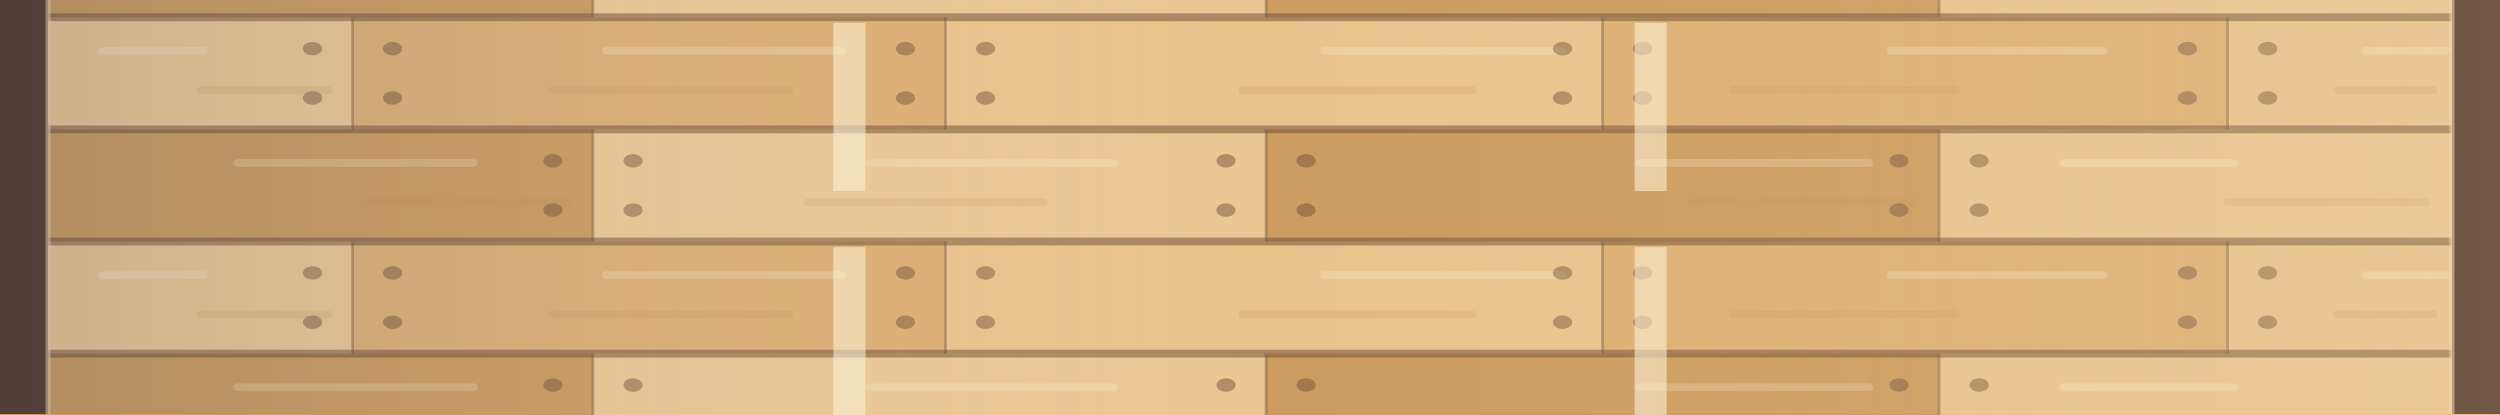
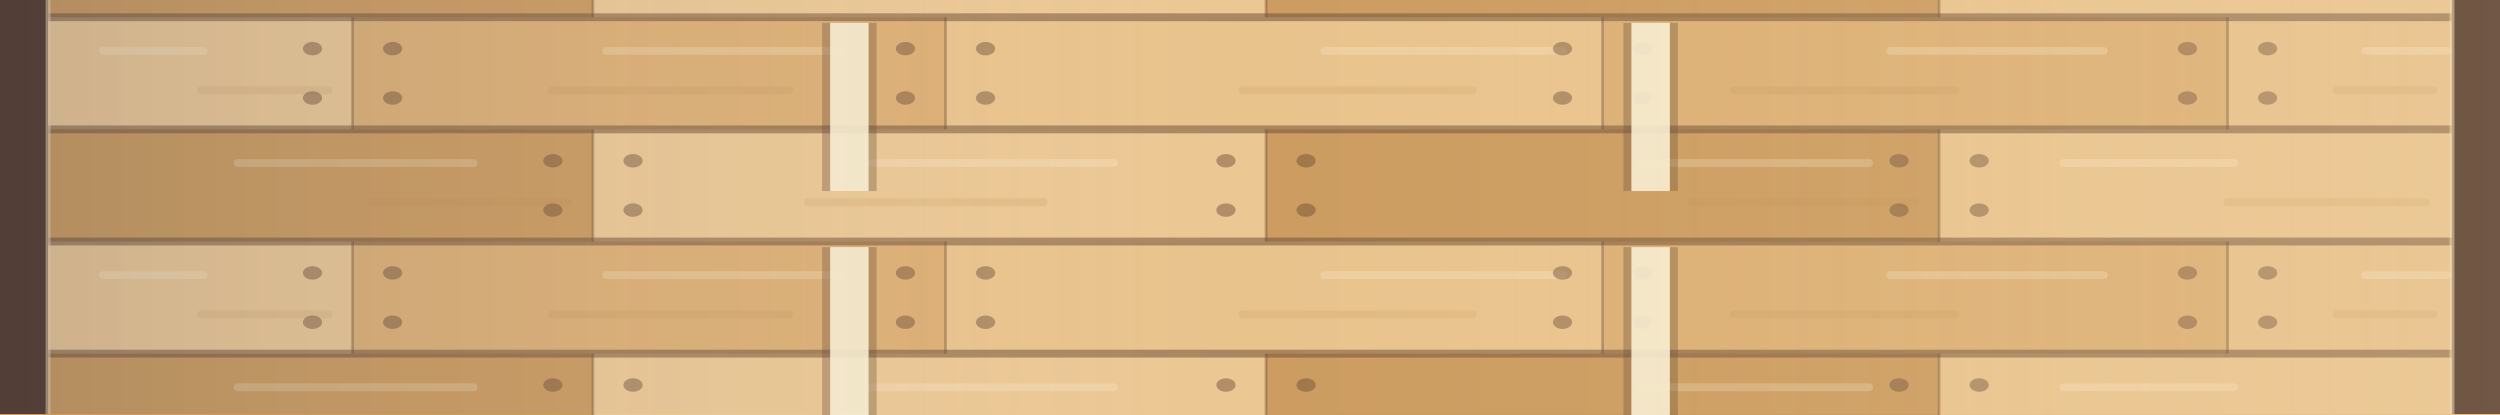
<svg xmlns="http://www.w3.org/2000/svg" width="1413" height="234" viewBox="0 0 1413 234">
  <rect width="1413" height="234" fill="#DCAE72" />
  <rect x="0" y="-117" width="199.27" height="63.98" fill="#ebc692" />
  <rect x="199.27" y="-117" width="335.13" height="63.98" fill="#ddaf74" />
  <rect x="534.4" y="-117" width="371.37" height="63.98" fill="#e9c38c" />
  <rect x="905.77" y="-117" width="353.25" height="63.98" fill="#dcaf73" />
  <rect x="1259.02" y="-117" width="153.98" height="63.98" fill="#e6bf88" />
  <rect x="0" y="-53.62" width="335.13" height="63.97" fill="#cc9b5e" />
  <rect x="335.13" y="-53.62" width="380.43" height="63.97" fill="#ebc793" />
  <rect x="715.56" y="-53.62" width="380.42" height="63.97" fill="#cc9c5f" />
  <rect x="1095.98" y="-53.62" width="317.02" height="63.97" fill="#e8c28b" />
  <rect x="0" y="9.75" width="199.27" height="63.97" fill="#ebc692" />
  <rect x="199.27" y="9.75" width="335.13" height="63.97" fill="#ddaf74" />
  <rect x="534.4" y="9.75" width="371.37" height="63.97" fill="#e9c38c" />
  <rect x="905.77" y="9.75" width="353.25" height="63.97" fill="#dcaf73" />
  <rect x="1259.02" y="9.75" width="153.98" height="63.97" fill="#e6bf88" />
  <rect x="0" y="73.12" width="335.13" height="63.98" fill="#cc9b5e" />
  <rect x="335.13" y="73.12" width="380.43" height="63.98" fill="#ebc793" />
  <rect x="715.56" y="73.12" width="380.42" height="63.98" fill="#cc9c5f" />
  <rect x="1095.98" y="73.12" width="317.02" height="63.98" fill="#e8c28b" />
  <rect x="0" y="136.5" width="199.27" height="63.98" fill="#ebc692" />
  <rect x="199.27" y="136.5" width="335.13" height="63.98" fill="#ddaf74" />
  <rect x="534.4" y="136.5" width="371.37" height="63.98" fill="#e9c38c" />
  <rect x="905.77" y="136.5" width="353.25" height="63.98" fill="#dcaf73" />
  <rect x="1259.02" y="136.5" width="153.98" height="63.98" fill="#e6bf88" />
  <rect x="0" y="199.88" width="335.13" height="63.97" fill="#cc9b5e" />
  <rect x="335.13" y="199.88" width="380.43" height="63.97" fill="#ebc793" />
  <rect x="715.56" y="199.88" width="380.42" height="63.97" fill="#cc9c5f" />
  <rect x="1095.98" y="199.88" width="317.02" height="63.97" fill="#e8c28b" />
  <rect x="0" y="263.25" width="199.27" height="63.98" fill="#ebc692" />
  <rect x="199.27" y="263.25" width="335.13" height="63.98" fill="#ddaf74" />
  <rect x="534.4" y="263.25" width="371.37" height="63.98" fill="#e9c38c" />
  <rect x="905.77" y="263.25" width="353.25" height="63.98" fill="#dcaf73" />
  <rect x="1259.02" y="263.25" width="153.98" height="63.98" fill="#e6bf88" />
  <rect x="0" y="326.63" width="335.13" height="63.97" fill="#cc9b5e" />
  <rect x="335.13" y="326.63" width="380.43" height="63.97" fill="#ebc793" />
  <rect x="715.56" y="326.63" width="380.42" height="63.97" fill="#cc9c5f" />
  <rect x="1095.98" y="326.63" width="317.02" height="63.97" fill="#e8c28b" />
  <path d="M58.08 -97.99H115.19" stroke="#FFF6DE" stroke-opacity="0.22" stroke-width="4.44" stroke-linecap="round" />
  <path d="M113.59 -75.81H185.68" stroke="#B9864C" stroke-opacity="0.16" stroke-width="4.44" stroke-linecap="round" />
  <path d="M342.5 -97.99H475.89" stroke="#FFF6DE" stroke-opacity="0.22" stroke-width="4.44" stroke-linecap="round" />
  <path d="M311.94 -75.81H446.19" stroke="#B9864C" stroke-opacity="0.16" stroke-width="4.44" stroke-linecap="round" />
  <path d="M748.47 -97.99H883.23" stroke="#FFF6DE" stroke-opacity="0.22" stroke-width="4.44" stroke-linecap="round" />
  <path d="M702.22 -75.81H832.47" stroke="#B9864C" stroke-opacity="0.16" stroke-width="4.44" stroke-linecap="round" />
  <path d="M1068.58 -97.99H1189.02" stroke="#FFF6DE" stroke-opacity="0.22" stroke-width="4.44" stroke-linecap="round" />
  <path d="M979.93 -75.81H1105.23" stroke="#B9864C" stroke-opacity="0.16" stroke-width="4.44" stroke-linecap="round" />
  <path d="M1336.87 -97.99H1383.75" stroke="#FFF6DE" stroke-opacity="0.22" stroke-width="4.44" stroke-linecap="round" />
  <path d="M1320.71 -75.81H1375.28" stroke="#B9864C" stroke-opacity="0.16" stroke-width="4.44" stroke-linecap="round" />
  <path d="M134.28 -34.61H267.66" stroke="#FFF6DE" stroke-opacity="0.22" stroke-width="4.44" stroke-linecap="round" />
  <path d="M209.3 -12.43H321.55" stroke="#B9864C" stroke-opacity="0.16" stroke-width="4.44" stroke-linecap="round" />
  <path d="M491.57 -34.61H629.61" stroke="#FFF6DE" stroke-opacity="0.22" stroke-width="4.44" stroke-linecap="round" />
  <path d="M456.45 -12.43H589.89" stroke="#B9864C" stroke-opacity="0.16" stroke-width="4.44" stroke-linecap="round" />
  <path d="M926.69 -34.61H1056.39" stroke="#FFF6DE" stroke-opacity="0.22" stroke-width="4.44" stroke-linecap="round" />
  <path d="M956.28 -12.43H1082.39" stroke="#B9864C" stroke-opacity="0.16" stroke-width="4.44" stroke-linecap="round" />
  <path d="M1166.27 -34.61H1262.8" stroke="#FFF6DE" stroke-opacity="0.22" stroke-width="4.44" stroke-linecap="round" />
  <path d="M1258.94 -12.43H1371.28" stroke="#B9864C" stroke-opacity="0.16" stroke-width="4.44" stroke-linecap="round" />
  <path d="M58.08 28.76H115.19" stroke="#FFF6DE" stroke-opacity="0.22" stroke-width="4.44" stroke-linecap="round" />
  <path d="M113.59 50.94H185.68" stroke="#B9864C" stroke-opacity="0.16" stroke-width="4.44" stroke-linecap="round" />
  <path d="M342.5 28.76H475.89" stroke="#FFF6DE" stroke-opacity="0.22" stroke-width="4.44" stroke-linecap="round" />
  <path d="M311.94 50.94H446.19" stroke="#B9864C" stroke-opacity="0.16" stroke-width="4.44" stroke-linecap="round" />
  <path d="M748.47 28.76H883.23" stroke="#FFF6DE" stroke-opacity="0.22" stroke-width="4.44" stroke-linecap="round" />
  <path d="M702.22 50.94H832.47" stroke="#B9864C" stroke-opacity="0.16" stroke-width="4.44" stroke-linecap="round" />
  <path d="M1068.58 28.76H1189.02" stroke="#FFF6DE" stroke-opacity="0.22" stroke-width="4.44" stroke-linecap="round" />
  <path d="M979.93 50.94H1105.23" stroke="#B9864C" stroke-opacity="0.16" stroke-width="4.44" stroke-linecap="round" />
  <path d="M1336.87 28.76H1383.75" stroke="#FFF6DE" stroke-opacity="0.22" stroke-width="4.44" stroke-linecap="round" />
  <path d="M1320.71 50.94H1375.28" stroke="#B9864C" stroke-opacity="0.16" stroke-width="4.44" stroke-linecap="round" />
  <path d="M134.28 92.14H267.66" stroke="#FFF6DE" stroke-opacity="0.22" stroke-width="4.44" stroke-linecap="round" />
  <path d="M209.3 114.32H321.55" stroke="#B9864C" stroke-opacity="0.16" stroke-width="4.44" stroke-linecap="round" />
  <path d="M491.57 92.14H629.61" stroke="#FFF6DE" stroke-opacity="0.22" stroke-width="4.44" stroke-linecap="round" />
  <path d="M456.45 114.32H589.89" stroke="#B9864C" stroke-opacity="0.16" stroke-width="4.44" stroke-linecap="round" />
  <path d="M926.69 92.14H1056.39" stroke="#FFF6DE" stroke-opacity="0.22" stroke-width="4.44" stroke-linecap="round" />
  <path d="M956.28 114.32H1082.39" stroke="#B9864C" stroke-opacity="0.16" stroke-width="4.44" stroke-linecap="round" />
  <path d="M1166.27 92.14H1262.8" stroke="#FFF6DE" stroke-opacity="0.22" stroke-width="4.44" stroke-linecap="round" />
  <path d="M1258.94 114.32H1371.28" stroke="#B9864C" stroke-opacity="0.16" stroke-width="4.44" stroke-linecap="round" />
  <path d="M58.08 155.51H115.19" stroke="#FFF6DE" stroke-opacity="0.22" stroke-width="4.44" stroke-linecap="round" />
  <path d="M113.59 177.69H185.68" stroke="#B9864C" stroke-opacity="0.16" stroke-width="4.44" stroke-linecap="round" />
  <path d="M342.5 155.51H475.89" stroke="#FFF6DE" stroke-opacity="0.22" stroke-width="4.44" stroke-linecap="round" />
  <path d="M311.94 177.69H446.19" stroke="#B9864C" stroke-opacity="0.16" stroke-width="4.44" stroke-linecap="round" />
  <path d="M748.47 155.51H883.23" stroke="#FFF6DE" stroke-opacity="0.22" stroke-width="4.44" stroke-linecap="round" />
  <path d="M702.22 177.69H832.47" stroke="#B9864C" stroke-opacity="0.16" stroke-width="4.44" stroke-linecap="round" />
  <path d="M1068.58 155.51H1189.02" stroke="#FFF6DE" stroke-opacity="0.22" stroke-width="4.44" stroke-linecap="round" />
  <path d="M979.93 177.69H1105.23" stroke="#B9864C" stroke-opacity="0.16" stroke-width="4.44" stroke-linecap="round" />
  <path d="M1336.87 155.51H1383.75" stroke="#FFF6DE" stroke-opacity="0.22" stroke-width="4.44" stroke-linecap="round" />
  <path d="M1320.71 177.69H1375.28" stroke="#B9864C" stroke-opacity="0.16" stroke-width="4.44" stroke-linecap="round" />
  <path d="M134.28 218.89H267.66" stroke="#FFF6DE" stroke-opacity="0.22" stroke-width="4.44" stroke-linecap="round" />
  <path d="M209.3 241.07H321.55" stroke="#B9864C" stroke-opacity="0.16" stroke-width="4.44" stroke-linecap="round" />
  <path d="M491.57 218.89H629.61" stroke="#FFF6DE" stroke-opacity="0.22" stroke-width="4.44" stroke-linecap="round" />
  <path d="M456.45 241.07H589.89" stroke="#B9864C" stroke-opacity="0.16" stroke-width="4.44" stroke-linecap="round" />
  <path d="M926.69 218.89H1056.39" stroke="#FFF6DE" stroke-opacity="0.22" stroke-width="4.44" stroke-linecap="round" />
  <path d="M956.28 241.07H1082.39" stroke="#B9864C" stroke-opacity="0.16" stroke-width="4.44" stroke-linecap="round" />
  <path d="M1166.27 218.89H1262.8" stroke="#FFF6DE" stroke-opacity="0.22" stroke-width="4.44" stroke-linecap="round" />
  <path d="M1258.94 241.07H1371.28" stroke="#B9864C" stroke-opacity="0.16" stroke-width="4.44" stroke-linecap="round" />
  <path d="M58.08 282.26H115.19" stroke="#FFF6DE" stroke-opacity="0.22" stroke-width="4.44" stroke-linecap="round" />
  <path d="M113.59 304.44H185.68" stroke="#B9864C" stroke-opacity="0.16" stroke-width="4.44" stroke-linecap="round" />
  <path d="M342.5 282.26H475.89" stroke="#FFF6DE" stroke-opacity="0.22" stroke-width="4.44" stroke-linecap="round" />
  <path d="M311.94 304.44H446.19" stroke="#B9864C" stroke-opacity="0.16" stroke-width="4.44" stroke-linecap="round" />
  <path d="M748.47 282.26H883.23" stroke="#FFF6DE" stroke-opacity="0.22" stroke-width="4.44" stroke-linecap="round" />
  <path d="M702.22 304.44H832.47" stroke="#B9864C" stroke-opacity="0.16" stroke-width="4.44" stroke-linecap="round" />
  <path d="M1068.58 282.26H1189.02" stroke="#FFF6DE" stroke-opacity="0.22" stroke-width="4.44" stroke-linecap="round" />
  <path d="M979.93 304.44H1105.23" stroke="#B9864C" stroke-opacity="0.16" stroke-width="4.44" stroke-linecap="round" />
  <path d="M1336.87 282.26H1383.75" stroke="#FFF6DE" stroke-opacity="0.22" stroke-width="4.44" stroke-linecap="round" />
  <path d="M1320.71 304.44H1375.28" stroke="#B9864C" stroke-opacity="0.16" stroke-width="4.44" stroke-linecap="round" />
  <path d="M134.28 345.64H267.66" stroke="#FFF6DE" stroke-opacity="0.22" stroke-width="4.44" stroke-linecap="round" />
  <path d="M209.3 367.82H321.55" stroke="#B9864C" stroke-opacity="0.16" stroke-width="4.44" stroke-linecap="round" />
  <path d="M491.57 345.64H629.61" stroke="#FFF6DE" stroke-opacity="0.22" stroke-width="4.44" stroke-linecap="round" />
  <path d="M456.45 367.82H589.89" stroke="#B9864C" stroke-opacity="0.16" stroke-width="4.44" stroke-linecap="round" />
  <path d="M926.69 345.64H1056.39" stroke="#FFF6DE" stroke-opacity="0.22" stroke-width="4.44" stroke-linecap="round" />
  <path d="M956.28 367.82H1082.39" stroke="#B9864C" stroke-opacity="0.16" stroke-width="4.44" stroke-linecap="round" />
  <path d="M1166.27 345.64H1262.8" stroke="#FFF6DE" stroke-opacity="0.22" stroke-width="4.44" stroke-linecap="round" />
  <path d="M1258.94 367.82H1371.28" stroke="#B9864C" stroke-opacity="0.16" stroke-width="4.44" stroke-linecap="round" />
  <path d="M199.27 -117V-53.62" stroke="#6B4A33" stroke-opacity=".38" stroke-width="1.57" />
  <path d="M534.4 -117V-53.62" stroke="#6B4A33" stroke-opacity=".38" stroke-width="1.57" />
  <path d="M905.77 -117V-53.62" stroke="#6B4A33" stroke-opacity=".38" stroke-width="1.57" />
  <path d="M1259.02 -117V-53.62" stroke="#6B4A33" stroke-opacity=".38" stroke-width="1.57" />
  <path d="M0 -117H1413" stroke="#6B4A33" stroke-opacity=".5" stroke-width="4.44" />
  <path d="M335.13 -53.62V9.75" stroke="#6B4A33" stroke-opacity=".38" stroke-width="1.57" />
  <path d="M715.56 -53.62V9.75" stroke="#6B4A33" stroke-opacity=".38" stroke-width="1.57" />
  <path d="M1095.98 -53.62V9.75" stroke="#6B4A33" stroke-opacity=".38" stroke-width="1.57" />
  <path d="M0 -53.62H1413" stroke="#6B4A33" stroke-opacity=".5" stroke-width="4.44" />
  <path d="M199.27 9.75V73.12" stroke="#6B4A33" stroke-opacity=".38" stroke-width="1.57" />
  <path d="M534.4 9.75V73.12" stroke="#6B4A33" stroke-opacity=".38" stroke-width="1.57" />
  <path d="M905.77 9.75V73.12" stroke="#6B4A33" stroke-opacity=".38" stroke-width="1.57" />
  <path d="M1259.02 9.75V73.12" stroke="#6B4A33" stroke-opacity=".38" stroke-width="1.57" />
  <path d="M0 9.75H1413" stroke="#6B4A33" stroke-opacity=".5" stroke-width="4.44" />
  <path d="M335.13 73.12V136.5" stroke="#6B4A33" stroke-opacity=".38" stroke-width="1.57" />
  <path d="M715.56 73.12V136.5" stroke="#6B4A33" stroke-opacity=".38" stroke-width="1.57" />
  <path d="M1095.98 73.12V136.5" stroke="#6B4A33" stroke-opacity=".38" stroke-width="1.57" />
  <path d="M0 73.12H1413" stroke="#6B4A33" stroke-opacity=".5" stroke-width="4.44" />
  <path d="M199.27 136.5V199.88" stroke="#6B4A33" stroke-opacity=".38" stroke-width="1.57" />
  <path d="M534.4 136.5V199.88" stroke="#6B4A33" stroke-opacity=".38" stroke-width="1.57" />
  <path d="M905.77 136.5V199.88" stroke="#6B4A33" stroke-opacity=".38" stroke-width="1.57" />
  <path d="M1259.02 136.5V199.88" stroke="#6B4A33" stroke-opacity=".38" stroke-width="1.57" />
  <path d="M0 136.5H1413" stroke="#6B4A33" stroke-opacity=".5" stroke-width="4.44" />
  <path d="M335.13 199.88V263.25" stroke="#6B4A33" stroke-opacity=".38" stroke-width="1.57" />
  <path d="M715.56 199.88V263.25" stroke="#6B4A33" stroke-opacity=".38" stroke-width="1.57" />
  <path d="M1095.98 199.88V263.25" stroke="#6B4A33" stroke-opacity=".38" stroke-width="1.57" />
  <path d="M0 199.88H1413" stroke="#6B4A33" stroke-opacity=".5" stroke-width="4.44" />
  <path d="M199.27 263.25V326.63" stroke="#6B4A33" stroke-opacity=".38" stroke-width="1.57" />
  <path d="M534.4 263.25V326.63" stroke="#6B4A33" stroke-opacity=".38" stroke-width="1.57" />
  <path d="M905.77 263.25V326.63" stroke="#6B4A33" stroke-opacity=".38" stroke-width="1.57" />
  <path d="M1259.02 263.25V326.63" stroke="#6B4A33" stroke-opacity=".38" stroke-width="1.57" />
  <path d="M0 263.25H1413" stroke="#6B4A33" stroke-opacity=".5" stroke-width="4.44" />
  <path d="M335.13 326.63V390" stroke="#6B4A33" stroke-opacity=".38" stroke-width="1.57" />
  <path d="M715.56 326.63V390" stroke="#6B4A33" stroke-opacity=".38" stroke-width="1.57" />
  <path d="M1095.98 326.63V390" stroke="#6B4A33" stroke-opacity=".38" stroke-width="1.57" />
  <path d="M0 326.63H1413" stroke="#6B4A33" stroke-opacity=".5" stroke-width="4.44" />
  <ellipse cx="176.63" cy="-99.26" rx="5.43" ry="3.8" fill="#6B4A33" fill-opacity=".45" />
  <ellipse cx="176.63" cy="-71.37" rx="5.43" ry="3.8" fill="#6B4A33" fill-opacity=".45" />
  <ellipse cx="221.91" cy="-99.26" rx="5.43" ry="3.8" fill="#6B4A33" fill-opacity=".45" />
  <ellipse cx="221.91" cy="-71.37" rx="5.43" ry="3.8" fill="#6B4A33" fill-opacity=".45" />
  <ellipse cx="511.76" cy="-99.26" rx="5.43" ry="3.8" fill="#6B4A33" fill-opacity=".45" />
  <ellipse cx="511.76" cy="-71.37" rx="5.43" ry="3.8" fill="#6B4A33" fill-opacity=".45" />
  <ellipse cx="557.05" cy="-99.26" rx="5.43" ry="3.8" fill="#6B4A33" fill-opacity=".45" />
  <ellipse cx="557.05" cy="-71.37" rx="5.43" ry="3.8" fill="#6B4A33" fill-opacity=".45" />
  <ellipse cx="883.13" cy="-99.26" rx="5.43" ry="3.8" fill="#6B4A33" fill-opacity=".45" />
  <ellipse cx="883.13" cy="-71.37" rx="5.43" ry="3.8" fill="#6B4A33" fill-opacity=".45" />
  <ellipse cx="928.41" cy="-99.26" rx="5.43" ry="3.8" fill="#6B4A33" fill-opacity=".45" />
  <ellipse cx="928.41" cy="-71.37" rx="5.43" ry="3.8" fill="#6B4A33" fill-opacity=".45" />
  <ellipse cx="1236.38" cy="-99.26" rx="5.43" ry="3.8" fill="#6B4A33" fill-opacity=".45" />
  <ellipse cx="1236.38" cy="-71.37" rx="5.43" ry="3.8" fill="#6B4A33" fill-opacity=".45" />
  <ellipse cx="1281.66" cy="-99.26" rx="5.43" ry="3.8" fill="#6B4A33" fill-opacity=".45" />
  <ellipse cx="1281.66" cy="-71.37" rx="5.43" ry="3.8" fill="#6B4A33" fill-opacity=".45" />
  <ellipse cx="312.49" cy="-35.88" rx="5.43" ry="3.8" fill="#6B4A33" fill-opacity=".45" />
  <ellipse cx="312.49" cy="-7.99" rx="5.43" ry="3.8" fill="#6B4A33" fill-opacity=".45" />
  <ellipse cx="357.78" cy="-35.88" rx="5.43" ry="3.8" fill="#6B4A33" fill-opacity=".45" />
  <ellipse cx="357.78" cy="-7.99" rx="5.43" ry="3.8" fill="#6B4A33" fill-opacity=".45" />
  <ellipse cx="692.91" cy="-35.88" rx="5.43" ry="3.8" fill="#6B4A33" fill-opacity=".45" />
  <ellipse cx="692.91" cy="-7.99" rx="5.43" ry="3.8" fill="#6B4A33" fill-opacity=".45" />
  <ellipse cx="738.2" cy="-35.88" rx="5.43" ry="3.8" fill="#6B4A33" fill-opacity=".45" />
  <ellipse cx="738.2" cy="-7.99" rx="5.43" ry="3.8" fill="#6B4A33" fill-opacity=".45" />
  <ellipse cx="1073.34" cy="-35.88" rx="5.43" ry="3.8" fill="#6B4A33" fill-opacity=".45" />
  <ellipse cx="1073.34" cy="-7.99" rx="5.43" ry="3.8" fill="#6B4A33" fill-opacity=".45" />
  <ellipse cx="1118.63" cy="-35.88" rx="5.43" ry="3.8" fill="#6B4A33" fill-opacity=".45" />
  <ellipse cx="1118.63" cy="-7.99" rx="5.43" ry="3.8" fill="#6B4A33" fill-opacity=".45" />
  <ellipse cx="176.63" cy="27.5" rx="5.43" ry="3.8" fill="#6B4A33" fill-opacity=".45" />
  <ellipse cx="176.63" cy="55.38" rx="5.43" ry="3.8" fill="#6B4A33" fill-opacity=".45" />
  <ellipse cx="221.91" cy="27.5" rx="5.43" ry="3.8" fill="#6B4A33" fill-opacity=".45" />
  <ellipse cx="221.91" cy="55.38" rx="5.43" ry="3.8" fill="#6B4A33" fill-opacity=".45" />
  <ellipse cx="511.76" cy="27.5" rx="5.43" ry="3.8" fill="#6B4A33" fill-opacity=".45" />
  <ellipse cx="511.76" cy="55.38" rx="5.43" ry="3.8" fill="#6B4A33" fill-opacity=".45" />
  <ellipse cx="557.05" cy="27.5" rx="5.43" ry="3.8" fill="#6B4A33" fill-opacity=".45" />
  <ellipse cx="557.05" cy="55.38" rx="5.43" ry="3.8" fill="#6B4A33" fill-opacity=".45" />
  <ellipse cx="883.13" cy="27.5" rx="5.43" ry="3.8" fill="#6B4A33" fill-opacity=".45" />
  <ellipse cx="883.13" cy="55.38" rx="5.43" ry="3.8" fill="#6B4A33" fill-opacity=".45" />
  <ellipse cx="928.41" cy="27.5" rx="5.43" ry="3.8" fill="#6B4A33" fill-opacity=".45" />
  <ellipse cx="928.41" cy="55.38" rx="5.43" ry="3.8" fill="#6B4A33" fill-opacity=".45" />
  <ellipse cx="1236.38" cy="27.5" rx="5.43" ry="3.8" fill="#6B4A33" fill-opacity=".45" />
  <ellipse cx="1236.38" cy="55.38" rx="5.43" ry="3.8" fill="#6B4A33" fill-opacity=".45" />
  <ellipse cx="1281.66" cy="27.5" rx="5.43" ry="3.8" fill="#6B4A33" fill-opacity=".45" />
  <ellipse cx="1281.66" cy="55.38" rx="5.43" ry="3.8" fill="#6B4A33" fill-opacity=".45" />
  <ellipse cx="312.49" cy="90.87" rx="5.43" ry="3.8" fill="#6B4A33" fill-opacity=".45" />
  <ellipse cx="312.49" cy="118.75" rx="5.43" ry="3.8" fill="#6B4A33" fill-opacity=".45" />
  <ellipse cx="357.78" cy="90.87" rx="5.43" ry="3.8" fill="#6B4A33" fill-opacity=".45" />
  <ellipse cx="357.78" cy="118.75" rx="5.43" ry="3.8" fill="#6B4A33" fill-opacity=".45" />
  <ellipse cx="692.91" cy="90.87" rx="5.43" ry="3.8" fill="#6B4A33" fill-opacity=".45" />
  <ellipse cx="692.91" cy="118.75" rx="5.43" ry="3.8" fill="#6B4A33" fill-opacity=".45" />
  <ellipse cx="738.2" cy="90.87" rx="5.43" ry="3.8" fill="#6B4A33" fill-opacity=".45" />
  <ellipse cx="738.2" cy="118.75" rx="5.43" ry="3.8" fill="#6B4A33" fill-opacity=".45" />
  <ellipse cx="1073.34" cy="90.87" rx="5.43" ry="3.8" fill="#6B4A33" fill-opacity=".45" />
  <ellipse cx="1073.34" cy="118.75" rx="5.43" ry="3.8" fill="#6B4A33" fill-opacity=".45" />
  <ellipse cx="1118.63" cy="90.87" rx="5.43" ry="3.8" fill="#6B4A33" fill-opacity=".45" />
  <ellipse cx="1118.63" cy="118.75" rx="5.43" ry="3.8" fill="#6B4A33" fill-opacity=".45" />
  <ellipse cx="176.63" cy="154.25" rx="5.43" ry="3.8" fill="#6B4A33" fill-opacity=".45" />
  <ellipse cx="176.63" cy="182.13" rx="5.43" ry="3.8" fill="#6B4A33" fill-opacity=".45" />
  <ellipse cx="221.91" cy="154.25" rx="5.43" ry="3.8" fill="#6B4A33" fill-opacity=".45" />
  <ellipse cx="221.91" cy="182.13" rx="5.43" ry="3.8" fill="#6B4A33" fill-opacity=".45" />
  <ellipse cx="511.76" cy="154.25" rx="5.43" ry="3.8" fill="#6B4A33" fill-opacity=".45" />
  <ellipse cx="511.76" cy="182.13" rx="5.43" ry="3.8" fill="#6B4A33" fill-opacity=".45" />
  <ellipse cx="557.05" cy="154.25" rx="5.43" ry="3.8" fill="#6B4A33" fill-opacity=".45" />
  <ellipse cx="557.05" cy="182.13" rx="5.43" ry="3.8" fill="#6B4A33" fill-opacity=".45" />
  <ellipse cx="883.13" cy="154.25" rx="5.43" ry="3.8" fill="#6B4A33" fill-opacity=".45" />
  <ellipse cx="883.13" cy="182.13" rx="5.43" ry="3.8" fill="#6B4A33" fill-opacity=".45" />
  <ellipse cx="928.41" cy="154.25" rx="5.43" ry="3.8" fill="#6B4A33" fill-opacity=".45" />
  <ellipse cx="928.41" cy="182.13" rx="5.43" ry="3.8" fill="#6B4A33" fill-opacity=".45" />
  <ellipse cx="1236.38" cy="154.25" rx="5.43" ry="3.8" fill="#6B4A33" fill-opacity=".45" />
  <ellipse cx="1236.38" cy="182.13" rx="5.43" ry="3.8" fill="#6B4A33" fill-opacity=".45" />
  <ellipse cx="1281.66" cy="154.25" rx="5.43" ry="3.8" fill="#6B4A33" fill-opacity=".45" />
  <ellipse cx="1281.66" cy="182.13" rx="5.43" ry="3.8" fill="#6B4A33" fill-opacity=".45" />
  <ellipse cx="312.49" cy="217.62" rx="5.43" ry="3.8" fill="#6B4A33" fill-opacity=".45" />
  <ellipse cx="312.49" cy="245.51" rx="5.43" ry="3.8" fill="#6B4A33" fill-opacity=".45" />
  <ellipse cx="357.78" cy="217.62" rx="5.43" ry="3.8" fill="#6B4A33" fill-opacity=".45" />
  <ellipse cx="357.78" cy="245.51" rx="5.43" ry="3.8" fill="#6B4A33" fill-opacity=".45" />
  <ellipse cx="692.91" cy="217.62" rx="5.43" ry="3.8" fill="#6B4A33" fill-opacity=".45" />
  <ellipse cx="692.91" cy="245.51" rx="5.43" ry="3.8" fill="#6B4A33" fill-opacity=".45" />
  <ellipse cx="738.2" cy="217.62" rx="5.43" ry="3.8" fill="#6B4A33" fill-opacity=".45" />
  <ellipse cx="738.2" cy="245.51" rx="5.43" ry="3.8" fill="#6B4A33" fill-opacity=".45" />
  <ellipse cx="1073.34" cy="217.62" rx="5.43" ry="3.8" fill="#6B4A33" fill-opacity=".45" />
  <ellipse cx="1073.34" cy="245.51" rx="5.43" ry="3.8" fill="#6B4A33" fill-opacity=".45" />
  <ellipse cx="1118.63" cy="217.62" rx="5.43" ry="3.8" fill="#6B4A33" fill-opacity=".45" />
  <ellipse cx="1118.63" cy="245.51" rx="5.43" ry="3.8" fill="#6B4A33" fill-opacity=".45" />
  <ellipse cx="176.63" cy="281" rx="5.43" ry="3.8" fill="#6B4A33" fill-opacity=".45" />
  <ellipse cx="176.63" cy="308.88" rx="5.43" ry="3.8" fill="#6B4A33" fill-opacity=".45" />
  <ellipse cx="221.91" cy="281" rx="5.43" ry="3.8" fill="#6B4A33" fill-opacity=".45" />
  <ellipse cx="221.91" cy="308.88" rx="5.43" ry="3.8" fill="#6B4A33" fill-opacity=".45" />
  <ellipse cx="511.76" cy="281" rx="5.43" ry="3.8" fill="#6B4A33" fill-opacity=".45" />
  <ellipse cx="511.76" cy="308.88" rx="5.43" ry="3.8" fill="#6B4A33" fill-opacity=".45" />
  <ellipse cx="557.05" cy="281" rx="5.43" ry="3.8" fill="#6B4A33" fill-opacity=".45" />
  <ellipse cx="557.05" cy="308.88" rx="5.43" ry="3.8" fill="#6B4A33" fill-opacity=".45" />
  <ellipse cx="883.13" cy="281" rx="5.43" ry="3.8" fill="#6B4A33" fill-opacity=".45" />
  <ellipse cx="883.13" cy="308.88" rx="5.43" ry="3.8" fill="#6B4A33" fill-opacity=".45" />
  <ellipse cx="928.41" cy="281" rx="5.43" ry="3.8" fill="#6B4A33" fill-opacity=".45" />
  <ellipse cx="928.41" cy="308.88" rx="5.43" ry="3.8" fill="#6B4A33" fill-opacity=".45" />
  <ellipse cx="1236.38" cy="281" rx="5.43" ry="3.8" fill="#6B4A33" fill-opacity=".45" />
  <ellipse cx="1236.38" cy="308.88" rx="5.43" ry="3.8" fill="#6B4A33" fill-opacity=".45" />
  <ellipse cx="1281.66" cy="281" rx="5.43" ry="3.8" fill="#6B4A33" fill-opacity=".45" />
  <ellipse cx="1281.66" cy="308.88" rx="5.43" ry="3.8" fill="#6B4A33" fill-opacity=".45" />
  <ellipse cx="312.49" cy="344.37" rx="5.43" ry="3.8" fill="#6B4A33" fill-opacity=".45" />
  <ellipse cx="312.49" cy="372.25" rx="5.43" ry="3.8" fill="#6B4A33" fill-opacity=".45" />
  <ellipse cx="357.78" cy="344.37" rx="5.43" ry="3.8" fill="#6B4A33" fill-opacity=".45" />
  <ellipse cx="357.78" cy="372.25" rx="5.43" ry="3.8" fill="#6B4A33" fill-opacity=".45" />
  <ellipse cx="692.91" cy="344.37" rx="5.43" ry="3.8" fill="#6B4A33" fill-opacity=".45" />
  <ellipse cx="692.91" cy="372.25" rx="5.43" ry="3.8" fill="#6B4A33" fill-opacity=".45" />
  <ellipse cx="738.2" cy="344.37" rx="5.43" ry="3.8" fill="#6B4A33" fill-opacity=".45" />
  <ellipse cx="738.2" cy="372.25" rx="5.43" ry="3.8" fill="#6B4A33" fill-opacity=".45" />
  <ellipse cx="1073.34" cy="344.37" rx="5.43" ry="3.8" fill="#6B4A33" fill-opacity=".45" />
  <ellipse cx="1073.34" cy="372.25" rx="5.43" ry="3.8" fill="#6B4A33" fill-opacity=".45" />
  <ellipse cx="1118.63" cy="344.37" rx="5.43" ry="3.8" fill="#6B4A33" fill-opacity=".45" />
  <ellipse cx="1118.63" cy="372.25" rx="5.43" ry="3.8" fill="#6B4A33" fill-opacity=".45" />
-   <rect x="471" y="-113.83" width="18.12" height="95.06" fill="#FFF5D8" fill-opacity=".55" />
-   <rect x="923.88" y="-113.83" width="18.12" height="95.06" fill="#FFF5D8" fill-opacity=".55" />
-   <rect x="471" y="12.92" width="18.12" height="95.06" fill="#FFF5D8" fill-opacity=".55" />
-   <rect x="923.88" y="12.92" width="18.12" height="95.06" fill="#FFF5D8" fill-opacity=".55" />
-   <rect x="471" y="139.67" width="18.12" height="95.06" fill="#FFF5D8" fill-opacity=".55" />
-   <rect x="923.88" y="139.67" width="18.12" height="95.06" fill="#FFF5D8" fill-opacity=".55" />
-   <rect x="471" y="266.42" width="18.12" height="95.06" fill="#FFF5D8" fill-opacity=".55" />
-   <rect x="923.88" y="266.42" width="18.12" height="95.06" fill="#FFF5D8" fill-opacity=".55" />
+   <rect x="464.66" y="-113.83" width="30.8" height="95.06" fill="#6B4A33" fill-opacity=".35" />
+   <rect x="469.19" y="-113.83" width="21.74" height="95.06" fill="#FFF5D8" fill-opacity=".85" />
+   <rect x="917.54" y="-113.83" width="30.8" height="95.06" fill="#6B4A33" fill-opacity=".35" />
+   <rect x="922.07" y="-113.83" width="21.74" height="95.06" fill="#FFF5D8" fill-opacity=".85" />
+   <rect x="464.66" y="12.92" width="30.8" height="95.06" fill="#6B4A33" fill-opacity=".35" />
+   <rect x="469.19" y="12.92" width="21.74" height="95.06" fill="#FFF5D8" fill-opacity=".85" />
+   <rect x="917.54" y="12.92" width="30.8" height="95.06" fill="#6B4A33" fill-opacity=".35" />
+   <rect x="922.07" y="12.92" width="21.74" height="95.06" fill="#FFF5D8" fill-opacity=".85" />
+   <rect x="464.66" y="139.67" width="30.8" height="95.06" fill="#6B4A33" fill-opacity=".35" />
+   <rect x="469.19" y="139.67" width="21.74" height="95.06" fill="#FFF5D8" fill-opacity=".85" />
+   <rect x="917.54" y="139.67" width="30.8" height="95.06" fill="#6B4A33" fill-opacity=".35" />
+   <rect x="922.07" y="139.67" width="21.74" height="95.06" fill="#FFF5D8" fill-opacity=".85" />
+   <rect x="464.66" y="266.42" width="30.8" height="95.06" fill="#6B4A33" fill-opacity=".35" />
+   <rect x="469.19" y="266.42" width="21.74" height="95.06" fill="#FFF5D8" fill-opacity=".85" />
+   <rect x="917.54" y="266.42" width="30.8" height="95.06" fill="#6B4A33" fill-opacity=".35" />
+   <rect x="922.07" y="266.42" width="21.74" height="95.06" fill="#FFF5D8" fill-opacity=".85" />
  <rect x="0" y="0" width="27.17" height="234" fill="#5A3E2D" />
  <rect x="1385.83" y="0" width="27.17" height="234" fill="#5A3E2D" />
  <path d="M27.17 0V234M1385.83 0V234" stroke="#f0d5af" stroke-opacity=".55" stroke-width="2.83" />
  <defs>
    <linearGradient id="l" x1="0" x2="1" y1="0" y2="0">
      <stop offset="0" stop-color="#253B66" stop-opacity="0.16" />
      <stop offset=".5" stop-color="#FFFFFF" stop-opacity="0" />
      <stop offset="1" stop-color="#FFF4D8" stop-opacity="0.14" />
    </linearGradient>
  </defs>
  <rect width="1413" height="234" fill="url(#l)" />
</svg>
